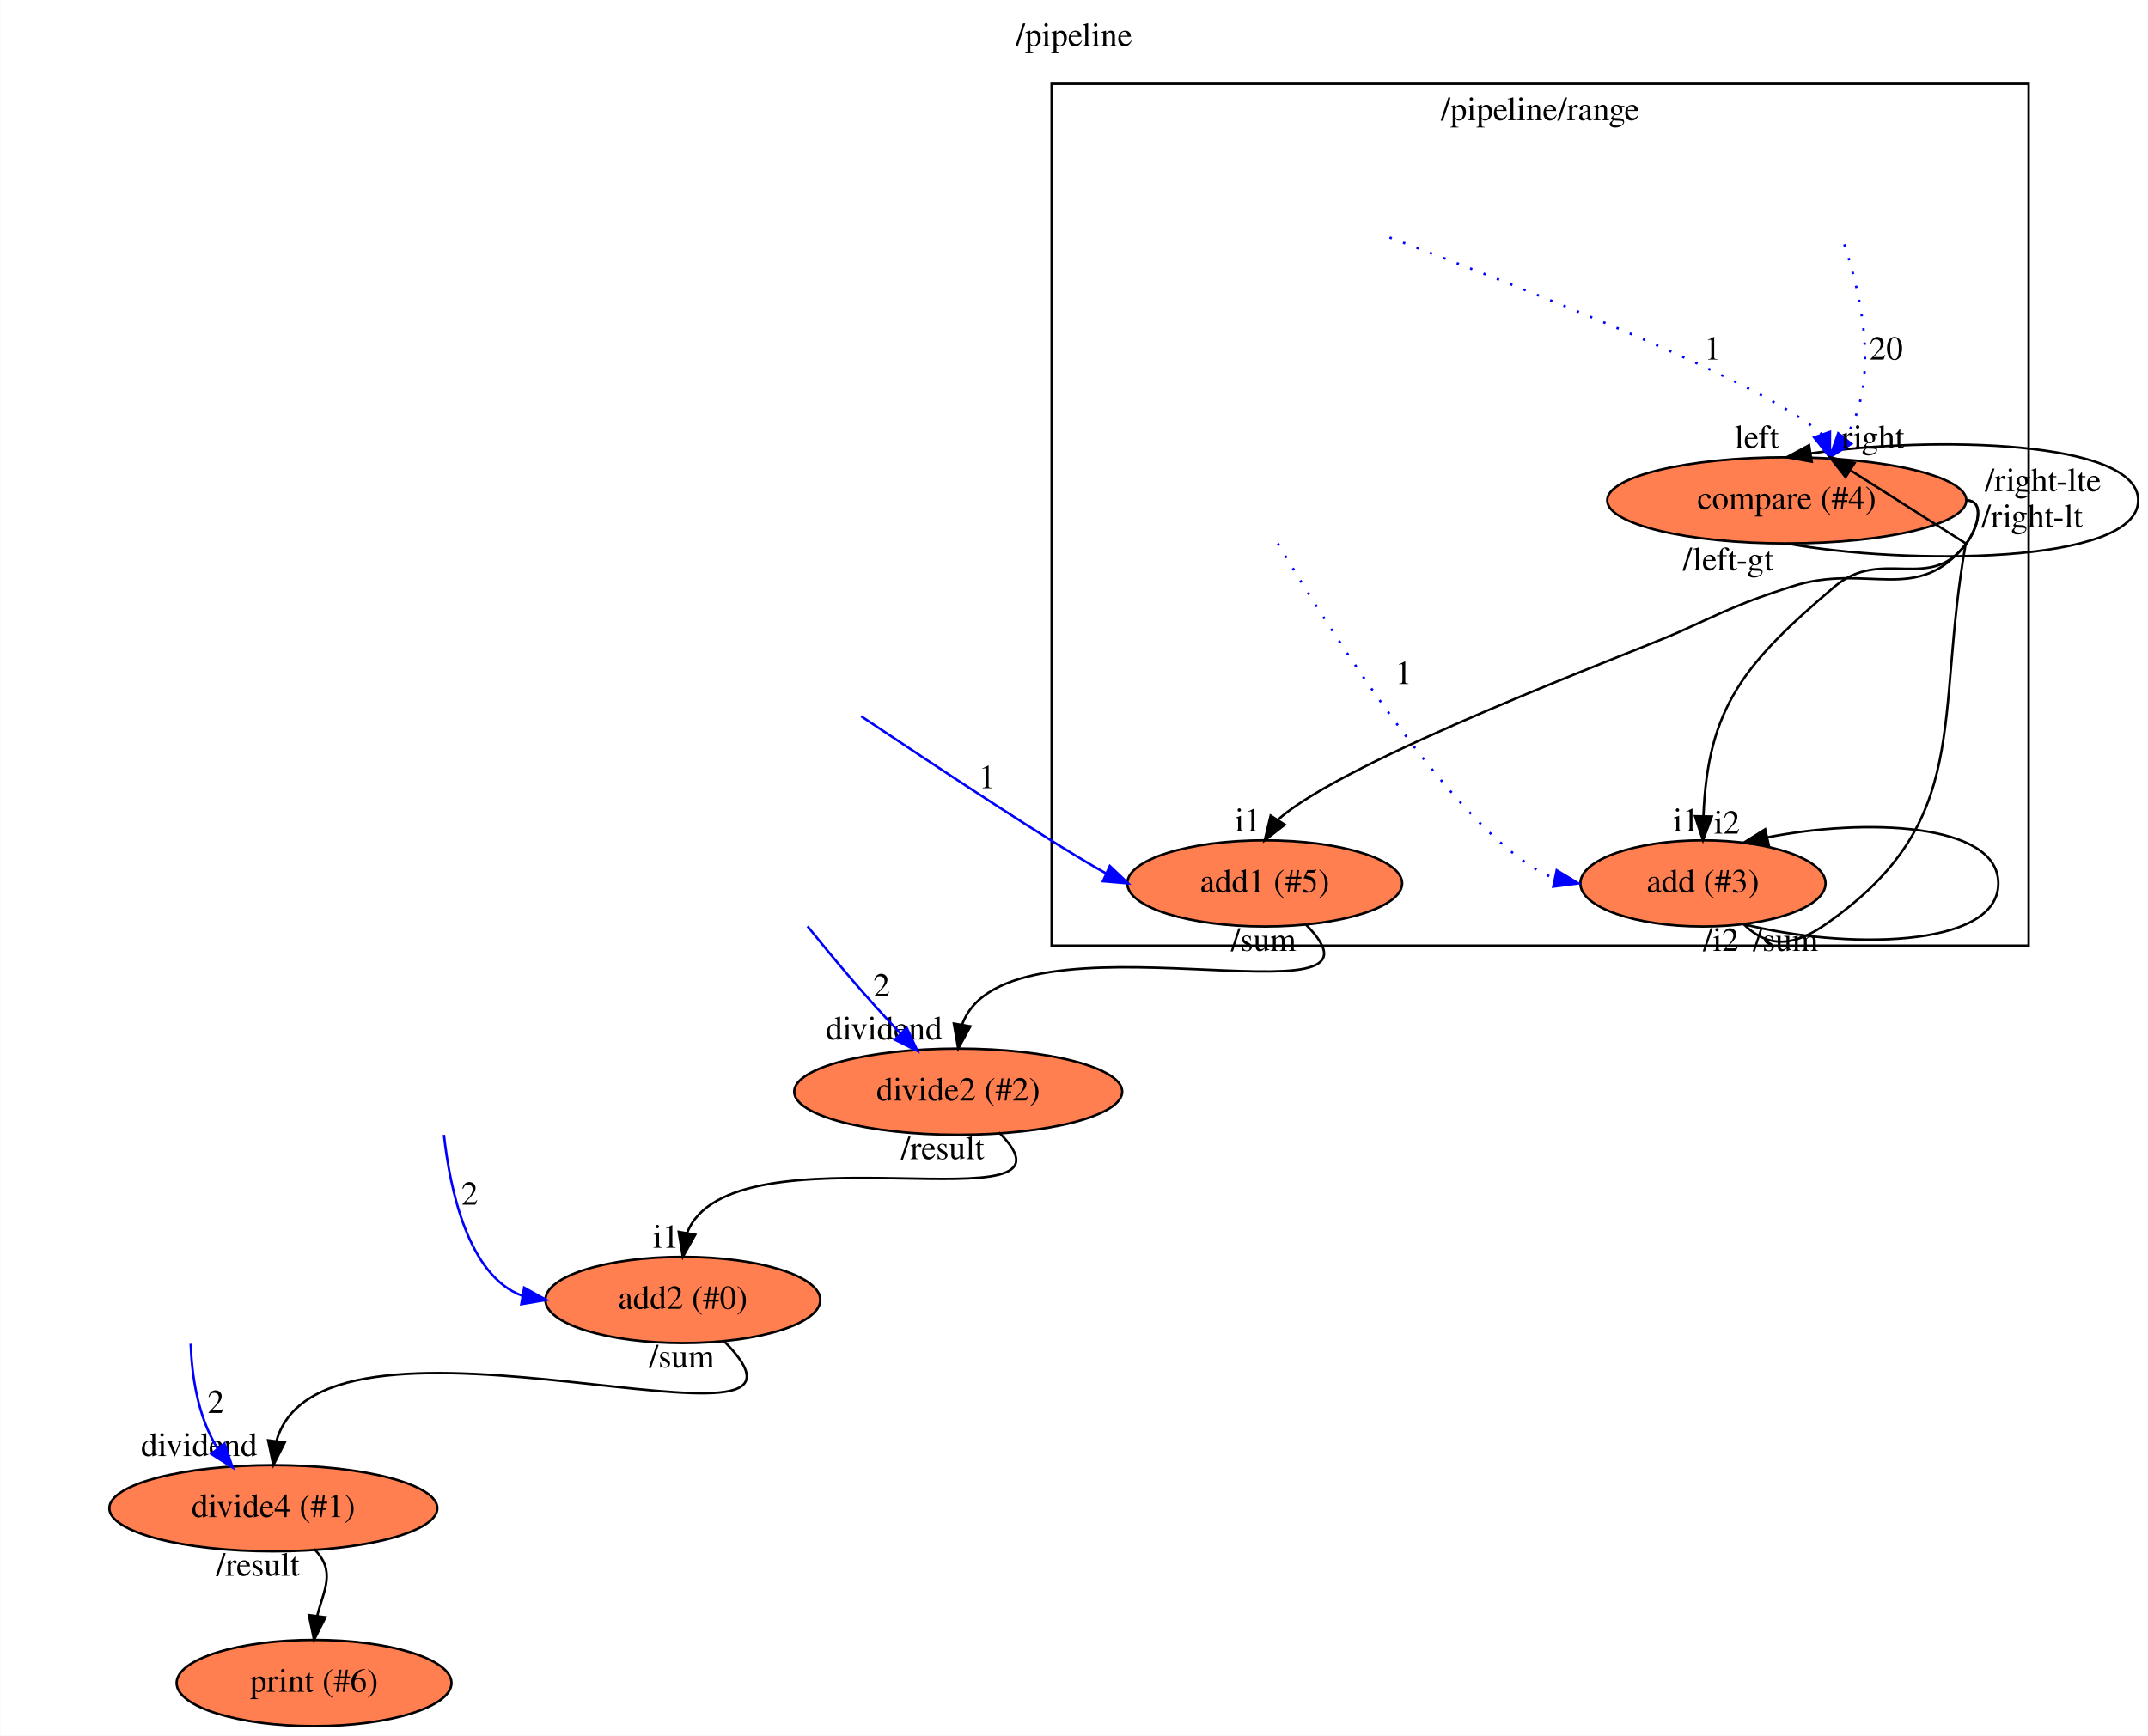
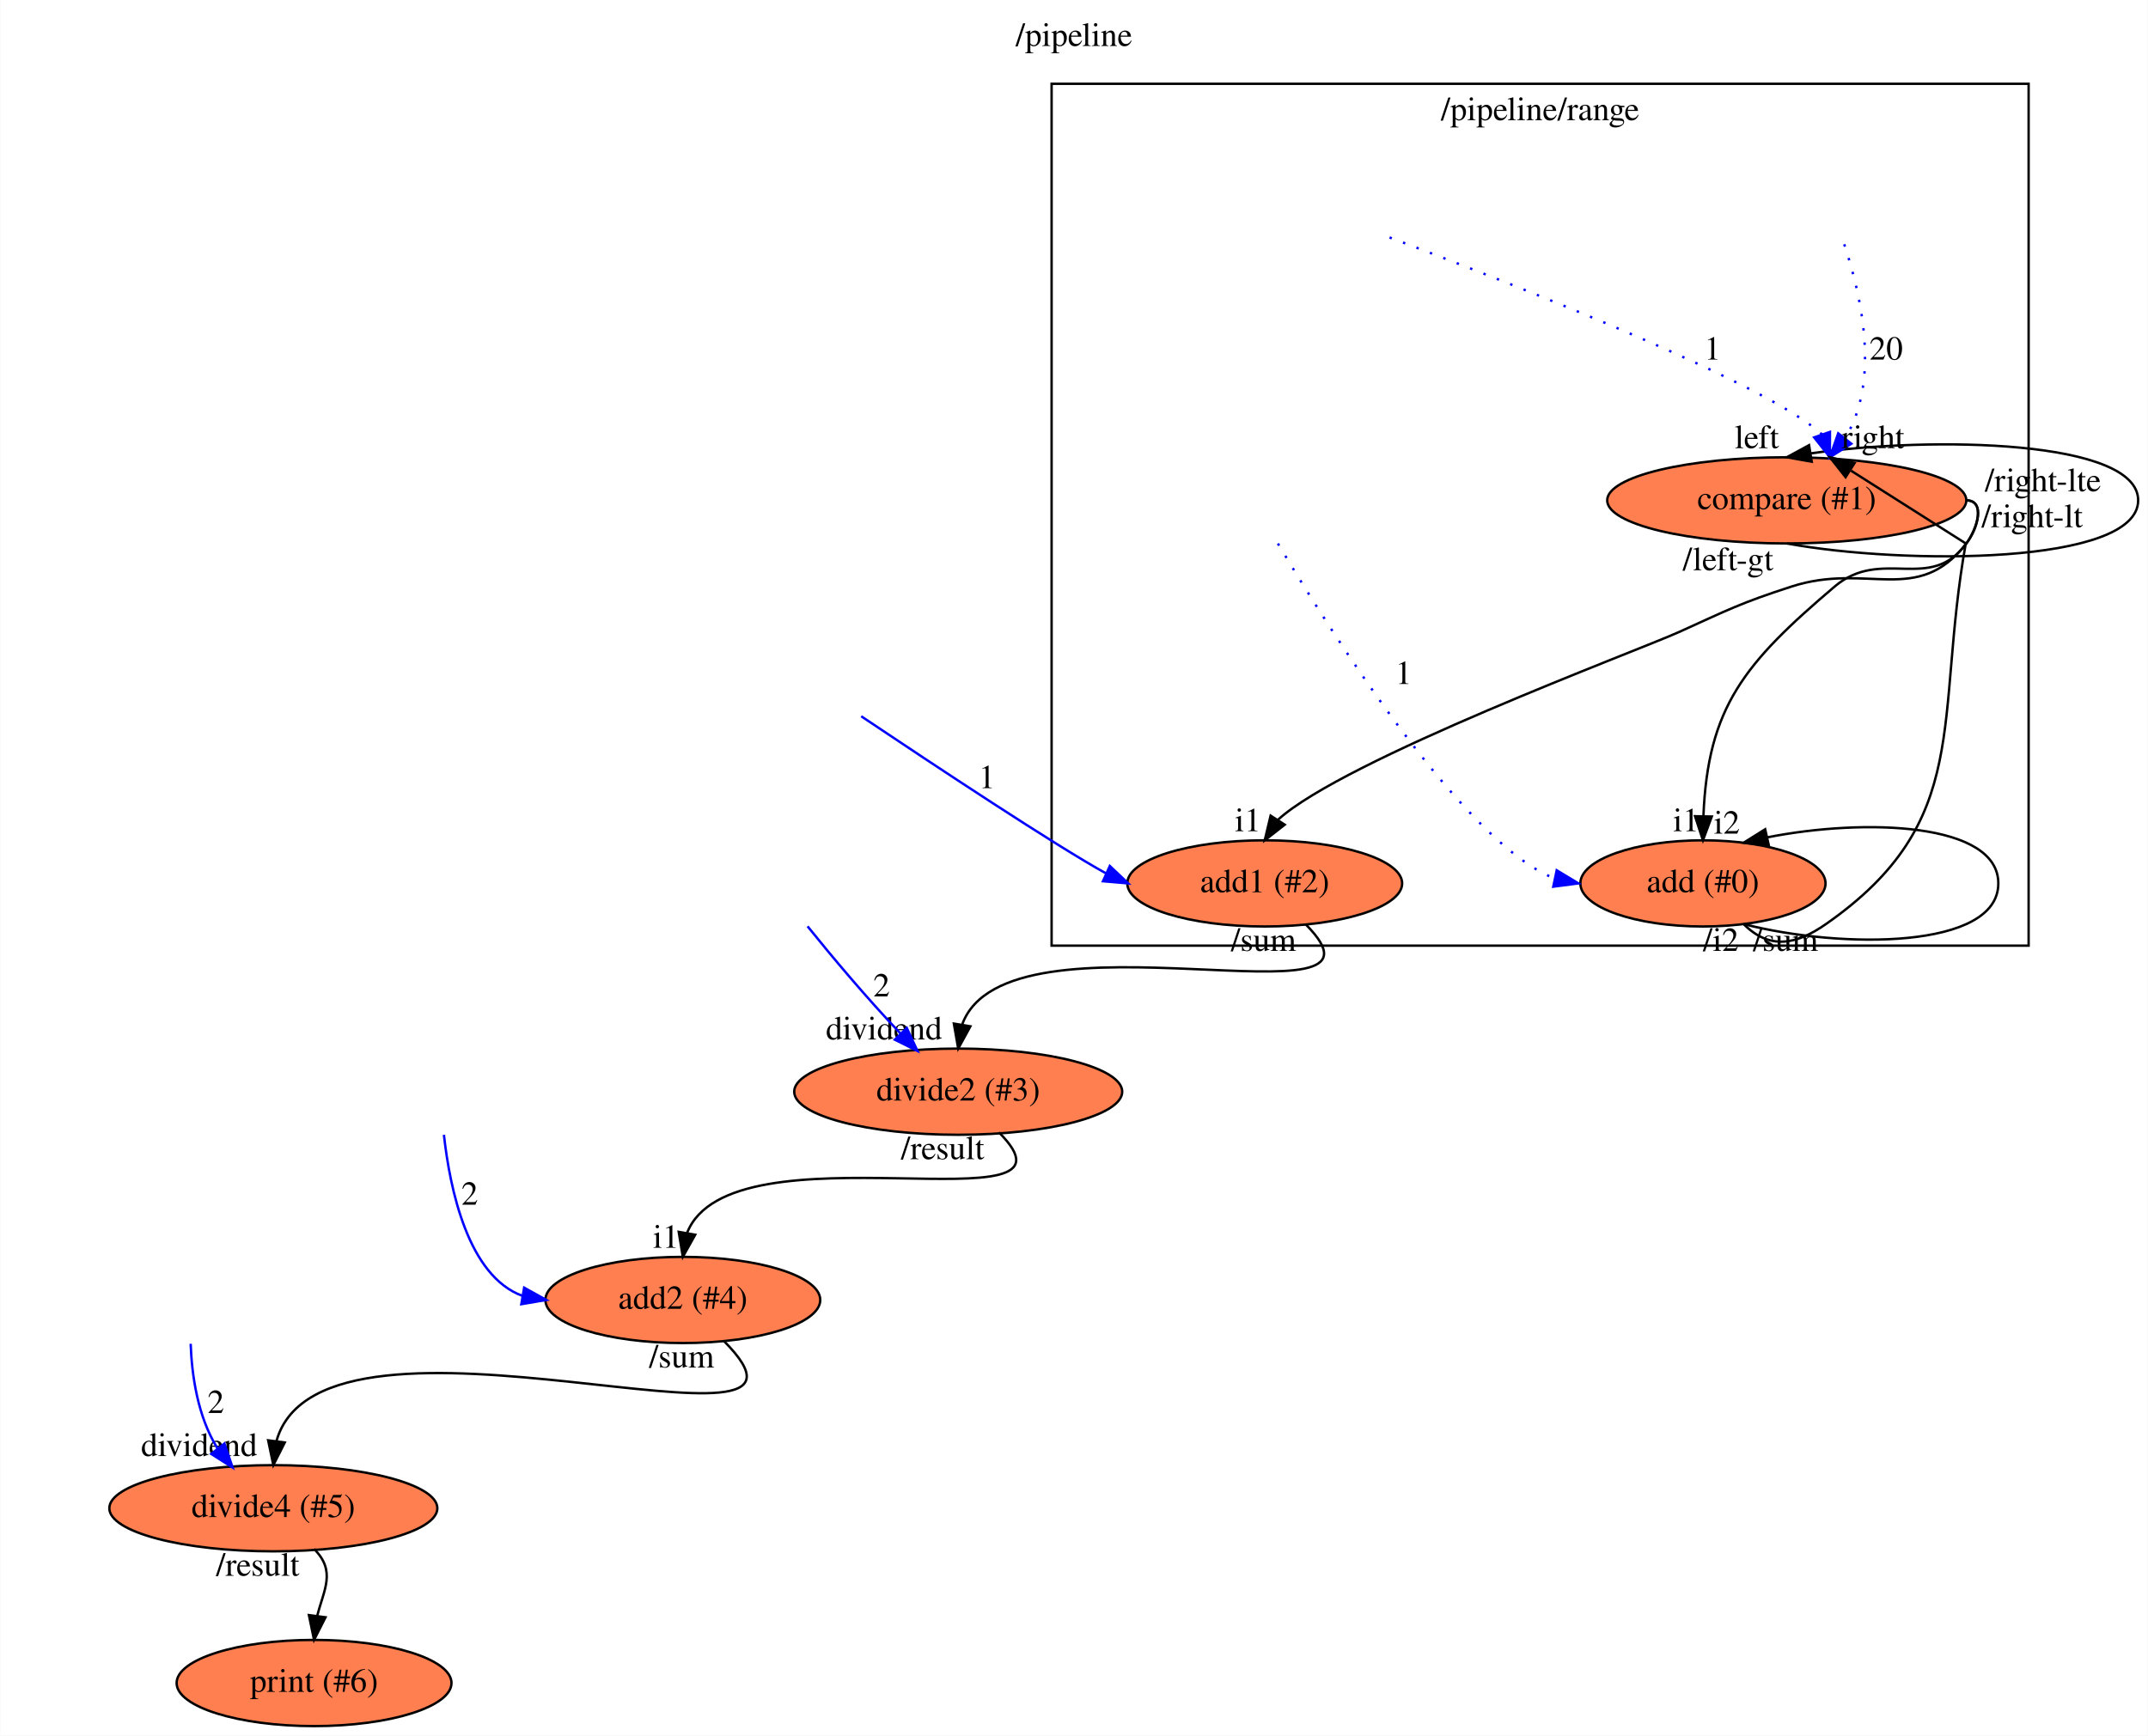
<svg xmlns="http://www.w3.org/2000/svg" xmlns:xlink="http://www.w3.org/1999/xlink" width="897pt" height="725pt" viewBox="0.00 0.00 896.79 725.00">
  <g id="graph0" class="graph" transform="scale(1 1) rotate(0) translate(4 721)">
    <polygon fill="#ffffff" stroke="transparent" points="-4,4 -4,-721 892.787,-721 892.787,4 -4,4" />
    <text text-anchor="middle" x="444.393" y="-701.8" font-family="Times,serif" font-size="14.00" fill="#000000">/pipeline</text>
    <g id="clust1" class="cluster">
      <polygon fill="none" stroke="#000000" points="435.043,-326 435.043,-686 843.043,-686 843.043,-326 435.043,-326" />
      <text text-anchor="middle" x="639.043" y="-670.8" font-family="Times,serif" font-size="14.00" fill="#000000">/pipeline/range</text>
    </g>
    <g id="node1" class="node">
      <g id="a_node1">
-         <a xlink:href="file:///home/travis/build/andrewdavidmackenzie/flow/flowstdlib/control/compare_switch/compare_switch.html" xlink:title="compare (#4)">
+         <a xlink:href="file:///home/travis/build/andrewdavidmackenzie/flow/flowstdlib/control/compare_switch/compare_switch.html" xlink:title="compare (#1)">
          <ellipse fill="#ff7f50" stroke="#000000" cx="742.043" cy="-512" rx="74.987" ry="18" />
-           <text text-anchor="middle" x="742.043" y="-508.3" font-family="Times,serif" font-size="14.00" fill="#000000">compare (#4)</text>
+           <text text-anchor="middle" x="742.043" y="-508.3" font-family="Times,serif" font-size="14.00" fill="#000000">compare (#1)</text>
        </a>
      </g>
    </g>
    <g id="edge4" class="edge">
      <path fill="none" stroke="#000000" d="M742.043,-494C790.958,-485 888.787,-485 888.787,-512 888.787,-537.26 803.162,-538.888 752.072,-531.623" />
      <polygon fill="#000000" stroke="#000000" points="752.474,-528.143 742.043,-530 751.356,-535.053 752.474,-528.143" />
      <text text-anchor="middle" x="729.543" y="-533.8" font-family="Times,serif" font-size="14.00" fill="#000000">left</text>
      <text text-anchor="middle" x="717.543" y="-482.8" font-family="Times,serif" font-size="14.00" fill="#000000">/left-gt</text>
    </g>
    <g id="node4" class="node">
      <g id="a_node4">
-         <a xlink:href="file:///home/travis/build/andrewdavidmackenzie/flow/flowstdlib/math/add/add.html" xlink:title="add1 (#5)">
+         <a xlink:href="file:///home/travis/build/andrewdavidmackenzie/flow/flowstdlib/math/add/add.html" xlink:title="add1 (#2)">
          <ellipse fill="#ff7f50" stroke="#000000" cx="524.043" cy="-352" rx="57.391" ry="18" />
-           <text text-anchor="middle" x="524.043" y="-348.3" font-family="Times,serif" font-size="14.00" fill="#000000">add1 (#5)</text>
+           <text text-anchor="middle" x="524.043" y="-348.3" font-family="Times,serif" font-size="14.00" fill="#000000">add1 (#2)</text>
        </a>
      </g>
    </g>
    <g id="edge3" class="edge">
      <path fill="none" stroke="#000000" d="M817.043,-512C825.043,-512 821.977,-500.298 817.043,-494 796.436,-467.694 775.836,-486.288 744.043,-476 722.606,-469.063 717.569,-466.291 697.043,-457 679.662,-449.132 557.081,-403.729 529.531,-378.543" />
      <polygon fill="#000000" stroke="#000000" points="532.393,-376.522 524.043,-370 526.504,-380.305 532.393,-376.522" />
      <text text-anchor="middle" x="517.043" y="-373.8" font-family="Times,serif" font-size="14.00" fill="#000000">i1</text>
      <text text-anchor="middle" x="849.043" y="-515.8" font-family="Times,serif" font-size="14.00" fill="#000000">/right-lte</text>
    </g>
    <g id="node5" class="node">
      <g id="a_node5">
-         <a xlink:href="file:///home/travis/build/andrewdavidmackenzie/flow/flowstdlib/math/add/add.html" xlink:title="add (#3)">
+         <a xlink:href="file:///home/travis/build/andrewdavidmackenzie/flow/flowstdlib/math/add/add.html" xlink:title="add (#0)">
          <ellipse fill="#ff7f50" stroke="#000000" cx="707.043" cy="-352" rx="51.191" ry="18" />
-           <text text-anchor="middle" x="707.043" y="-348.3" font-family="Times,serif" font-size="14.00" fill="#000000">add (#3)</text>
+           <text text-anchor="middle" x="707.043" y="-348.3" font-family="Times,serif" font-size="14.00" fill="#000000">add (#0)</text>
        </a>
      </g>
    </g>
    <g id="edge5" class="edge">
      <path fill="none" stroke="#000000" d="M817.043,-512C825.043,-512 821.739,-500.477 817.043,-494 801.947,-473.176 781.645,-492.652 762.043,-476 724.28,-443.919 709.09,-425.61 707.239,-380.132" />
      <polygon fill="#000000" stroke="#000000" points="710.736,-379.93 707.043,-370 703.737,-380.066 710.736,-379.93" />
      <text text-anchor="middle" x="700.043" y="-373.8" font-family="Times,serif" font-size="14.00" fill="#000000">i1</text>
      <text text-anchor="middle" x="844.543" y="-500.8" font-family="Times,serif" font-size="14.00" fill="#000000">/right-lt</text>
    </g>
    <g id="edge1" class="edge">
      <path fill="none" stroke="#0000ff" stroke-dasharray="1,5" d="M766.048,-618.956C773.179,-597.548 781.247,-561.759 766.321,-537.899" />
      <polygon fill="#0000ff" stroke="#0000ff" points="769.005,-535.651 760.043,-530 763.525,-540.006 769.005,-535.651" />
      <text text-anchor="middle" x="783.543" y="-570.8" font-family="Times,serif" font-size="14.00" fill="#000000">20</text>
    </g>
    <g id="edge2" class="edge">
      <path fill="none" stroke="#0000ff" stroke-dasharray="1,5" d="M576.181,-621.819C633.953,-600.039 734.564,-560.273 756.749,-539.533" />
      <polygon fill="#0000ff" stroke="#0000ff" points="760.085,-540.595 760.043,-530 753.469,-538.308 760.085,-540.595" />
      <text text-anchor="middle" x="711.043" y="-570.8" font-family="Times,serif" font-size="14.00" fill="#000000">1</text>
    </g>
    <g id="node8" class="node">
      <g id="a_node8">
-         <a xlink:href="file:///home/travis/build/andrewdavidmackenzie/flow/flowstdlib/math/divide/divide.html" xlink:title="divide2 (#2)">
+         <a xlink:href="file:///home/travis/build/andrewdavidmackenzie/flow/flowstdlib/math/divide/divide.html" xlink:title="divide2 (#3)">
          <ellipse fill="#ff7f50" stroke="#000000" cx="396.043" cy="-265" rx="68.489" ry="18" />
-           <text text-anchor="middle" x="396.043" y="-261.3" font-family="Times,serif" font-size="14.00" fill="#000000">divide2 (#2)</text>
+           <text text-anchor="middle" x="396.043" y="-261.3" font-family="Times,serif" font-size="14.00" fill="#000000">divide2 (#3)</text>
        </a>
      </g>
    </g>
    <g id="edge10" class="edge">
      <path fill="none" stroke="#000000" d="M541.043,-335C586.807,-289.237 416.474,-344.706 397.707,-293.076" />
      <polygon fill="#000000" stroke="#000000" points="401.126,-292.296 396.043,-283 394.22,-293.437 401.126,-292.296" />
      <text text-anchor="middle" x="365.043" y="-286.8" font-family="Times,serif" font-size="14.00" fill="#000000">dividend</text>
      <text text-anchor="middle" x="523.543" y="-323.8" font-family="Times,serif" font-size="14.00" fill="#000000">/sum</text>
    </g>
    <g id="edge8" class="edge">
      <path fill="none" stroke="#000000" d="M724.043,-335C734.837,-324.206 745.872,-326.263 758.389,-335 820.119,-378.09 803.606,-419.881 816.787,-494 816.787,-494 784.869,-514.25 768.909,-524.375" />
      <polygon fill="#000000" stroke="#000000" points="766.612,-521.687 760.043,-530 770.362,-527.598 766.612,-521.687" />
      <text text-anchor="middle" x="778.043" y="-533.8" font-family="Times,serif" font-size="14.00" fill="#000000">right</text>
      <text text-anchor="middle" x="741.543" y="-323.8" font-family="Times,serif" font-size="14.00" fill="#000000">/sum</text>
    </g>
    <g id="edge7" class="edge">
      <path fill="none" stroke="#000000" d="M724.043,-335C765.158,-324.5 830.389,-324.5 830.389,-352 830.389,-377.405 774.717,-379.34 733.819,-371.209" />
      <polygon fill="#000000" stroke="#000000" points="734.569,-367.79 724.043,-369 733.026,-374.618 734.569,-367.79" />
      <text text-anchor="middle" x="717.043" y="-372.8" font-family="Times,serif" font-size="14.00" fill="#000000">i2</text>
      <text text-anchor="middle" x="714.543" y="-323.8" font-family="Times,serif" font-size="14.00" fill="#000000">/i2</text>
    </g>
    <g id="edge6" class="edge">
      <path fill="none" stroke="#0000ff" stroke-dasharray="1,5" d="M529.543,-493.957C552.373,-455.709 607.483,-368.777 644.977,-354.118" />
      <polygon fill="#0000ff" stroke="#0000ff" points="645.978,-357.484 655.043,-352 644.537,-350.634 645.978,-357.484" />
      <text text-anchor="middle" x="582.043" y="-435.3" font-family="Times,serif" font-size="14.00" fill="#000000">1</text>
    </g>
    <g id="edge9" class="edge">
      <path fill="none" stroke="#0000ff" d="M355.538,-421.812C386.416,-401.112 436.901,-367.68 457.904,-356.102" />
      <polygon fill="#0000ff" stroke="#0000ff" points="459.353,-359.288 467.043,-352 456.487,-352.902 459.353,-359.288" />
      <text text-anchor="middle" x="408.043" y="-391.8" font-family="Times,serif" font-size="14.00" fill="#000000">1</text>
    </g>
    <g id="node10" class="node">
      <g id="a_node10">
-         <a xlink:href="file:///home/travis/build/andrewdavidmackenzie/flow/flowstdlib/math/add/add.html" xlink:title="add2 (#0)">
+         <a xlink:href="file:///home/travis/build/andrewdavidmackenzie/flow/flowstdlib/math/add/add.html" xlink:title="add2 (#4)">
          <ellipse fill="#ff7f50" stroke="#000000" cx="281.043" cy="-178" rx="57.391" ry="18" />
-           <text text-anchor="middle" x="281.043" y="-174.3" font-family="Times,serif" font-size="14.00" fill="#000000">add2 (#0)</text>
+           <text text-anchor="middle" x="281.043" y="-174.3" font-family="Times,serif" font-size="14.00" fill="#000000">add2 (#4)</text>
        </a>
      </g>
    </g>
    <g id="edge12" class="edge">
      <path fill="none" stroke="#000000" d="M413.043,-248C455.017,-206.026 300.978,-252.878 282.782,-205.905" />
      <polygon fill="#000000" stroke="#000000" points="286.22,-205.244 281.043,-196 279.325,-206.455 286.22,-205.244" />
      <text text-anchor="middle" x="274.043" y="-199.8" font-family="Times,serif" font-size="14.00" fill="#000000">i1</text>
      <text text-anchor="middle" x="389.543" y="-236.8" font-family="Times,serif" font-size="14.00" fill="#000000">/result</text>
    </g>
    <g id="edge11" class="edge">
      <path fill="none" stroke="#0000ff" d="M333.125,-334.08C343.207,-321.576 357.501,-304.472 371.954,-289.277" />
      <polygon fill="#0000ff" stroke="#0000ff" points="374.572,-291.605 379.043,-282 369.558,-286.72 374.572,-291.605" />
      <text text-anchor="middle" x="364.043" y="-304.8" font-family="Times,serif" font-size="14.00" fill="#000000">2</text>
    </g>
    <g id="node12" class="node">
      <g id="a_node12">
-         <a xlink:href="file:///home/travis/build/andrewdavidmackenzie/flow/flowstdlib/math/divide/divide.html" xlink:title="divide4 (#1)">
+         <a xlink:href="file:///home/travis/build/andrewdavidmackenzie/flow/flowstdlib/math/divide/divide.html" xlink:title="divide4 (#5)">
          <ellipse fill="#ff7f50" stroke="#000000" cx="110.043" cy="-91" rx="68.489" ry="18" />
-           <text text-anchor="middle" x="110.043" y="-87.3" font-family="Times,serif" font-size="14.00" fill="#000000">divide4 (#1)</text>
+           <text text-anchor="middle" x="110.043" y="-87.3" font-family="Times,serif" font-size="14.00" fill="#000000">divide4 (#5)</text>
        </a>
      </g>
    </g>
    <g id="edge14" class="edge">
      <path fill="none" stroke="#000000" d="M298.043,-161C356.71,-102.333 130.894,-187.734 111.38,-119.19" />
      <polygon fill="#000000" stroke="#000000" points="114.814,-118.46 110.043,-109 107.873,-119.37 114.814,-118.46" />
      <text text-anchor="middle" x="79.043" y="-112.8" font-family="Times,serif" font-size="14.00" fill="#000000">dividend</text>
      <text text-anchor="middle" x="280.543" y="-149.8" font-family="Times,serif" font-size="14.00" fill="#000000">/sum</text>
    </g>
    <g id="edge13" class="edge">
      <path fill="none" stroke="#0000ff" d="M181.272,-246.974C183.766,-224.477 191.314,-187.946 214.127,-179.693" />
      <polygon fill="#0000ff" stroke="#0000ff" points="214.775,-183.133 224.043,-178 213.597,-176.233 214.775,-183.133" />
      <text text-anchor="middle" x="192.043" y="-217.8" font-family="Times,serif" font-size="14.00" fill="#000000">2</text>
    </g>
    <g id="node14" class="node">
      <g id="a_node14">
        <a xlink:href="file:///home/travis/build/andrewdavidmackenzie/flow/flowr/src/lib/flowruntime/stdio/stdout.html" xlink:title="print (#6)">
          <ellipse fill="#ff7f50" stroke="#000000" cx="127.043" cy="-18" rx="57.391" ry="18" />
          <text text-anchor="middle" x="127.043" y="-14.3" font-family="Times,serif" font-size="14.00" fill="#000000">print (#6)</text>
        </a>
      </g>
    </g>
    <g id="edge16" class="edge">
      <path fill="none" stroke="#000000" d="M127.043,-74C136.373,-64.67 131.125,-57.033 128.383,-46.085" />
      <polygon fill="#000000" stroke="#000000" points="131.829,-45.452 127.043,-36 124.89,-46.374 131.829,-45.452" />
      <text text-anchor="middle" x="103.543" y="-62.8" font-family="Times,serif" font-size="14.00" fill="#000000">/result</text>
    </g>
    <g id="edge15" class="edge">
      <path fill="none" stroke="#0000ff" d="M75.514,-159.694C75.981,-146.731 78.373,-129.354 86.686,-116.06" />
      <polygon fill="#0000ff" stroke="#0000ff" points="89.598,-118.019 93.043,-108 84.102,-113.684 89.598,-118.019" />
      <text text-anchor="middle" x="86.043" y="-130.8" font-family="Times,serif" font-size="14.00" fill="#000000">2</text>
    </g>
  </g>
</svg>
